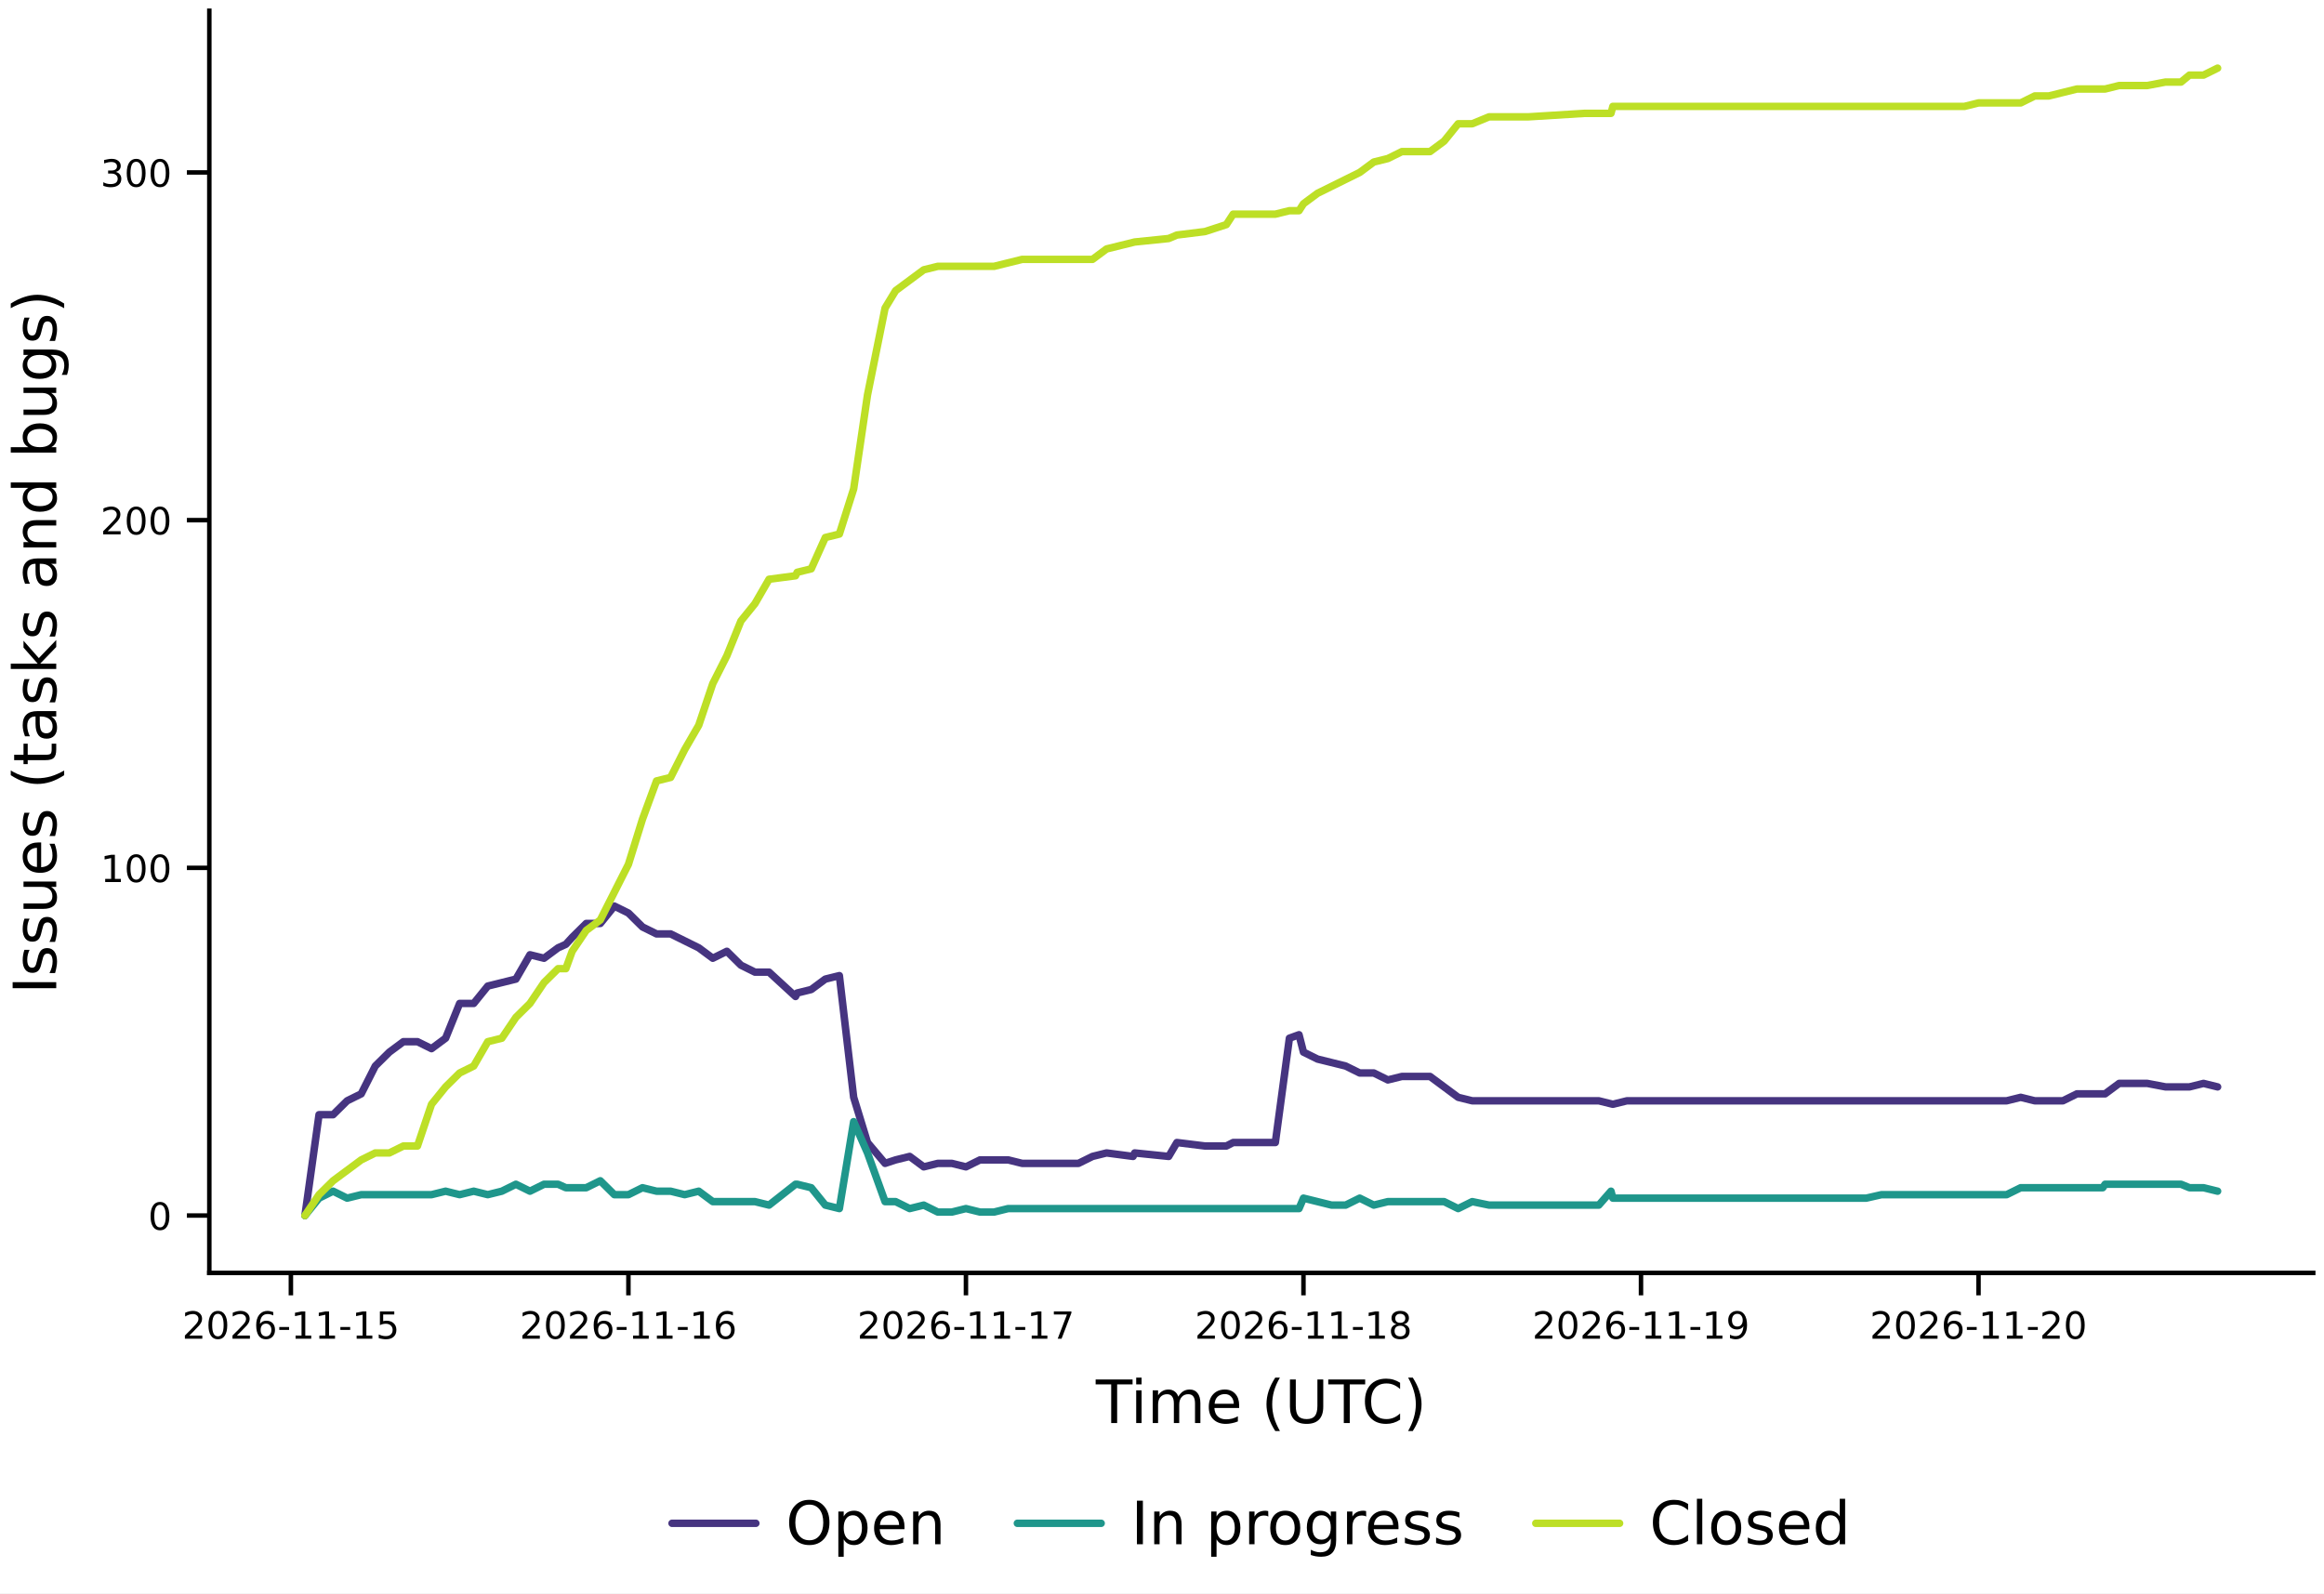
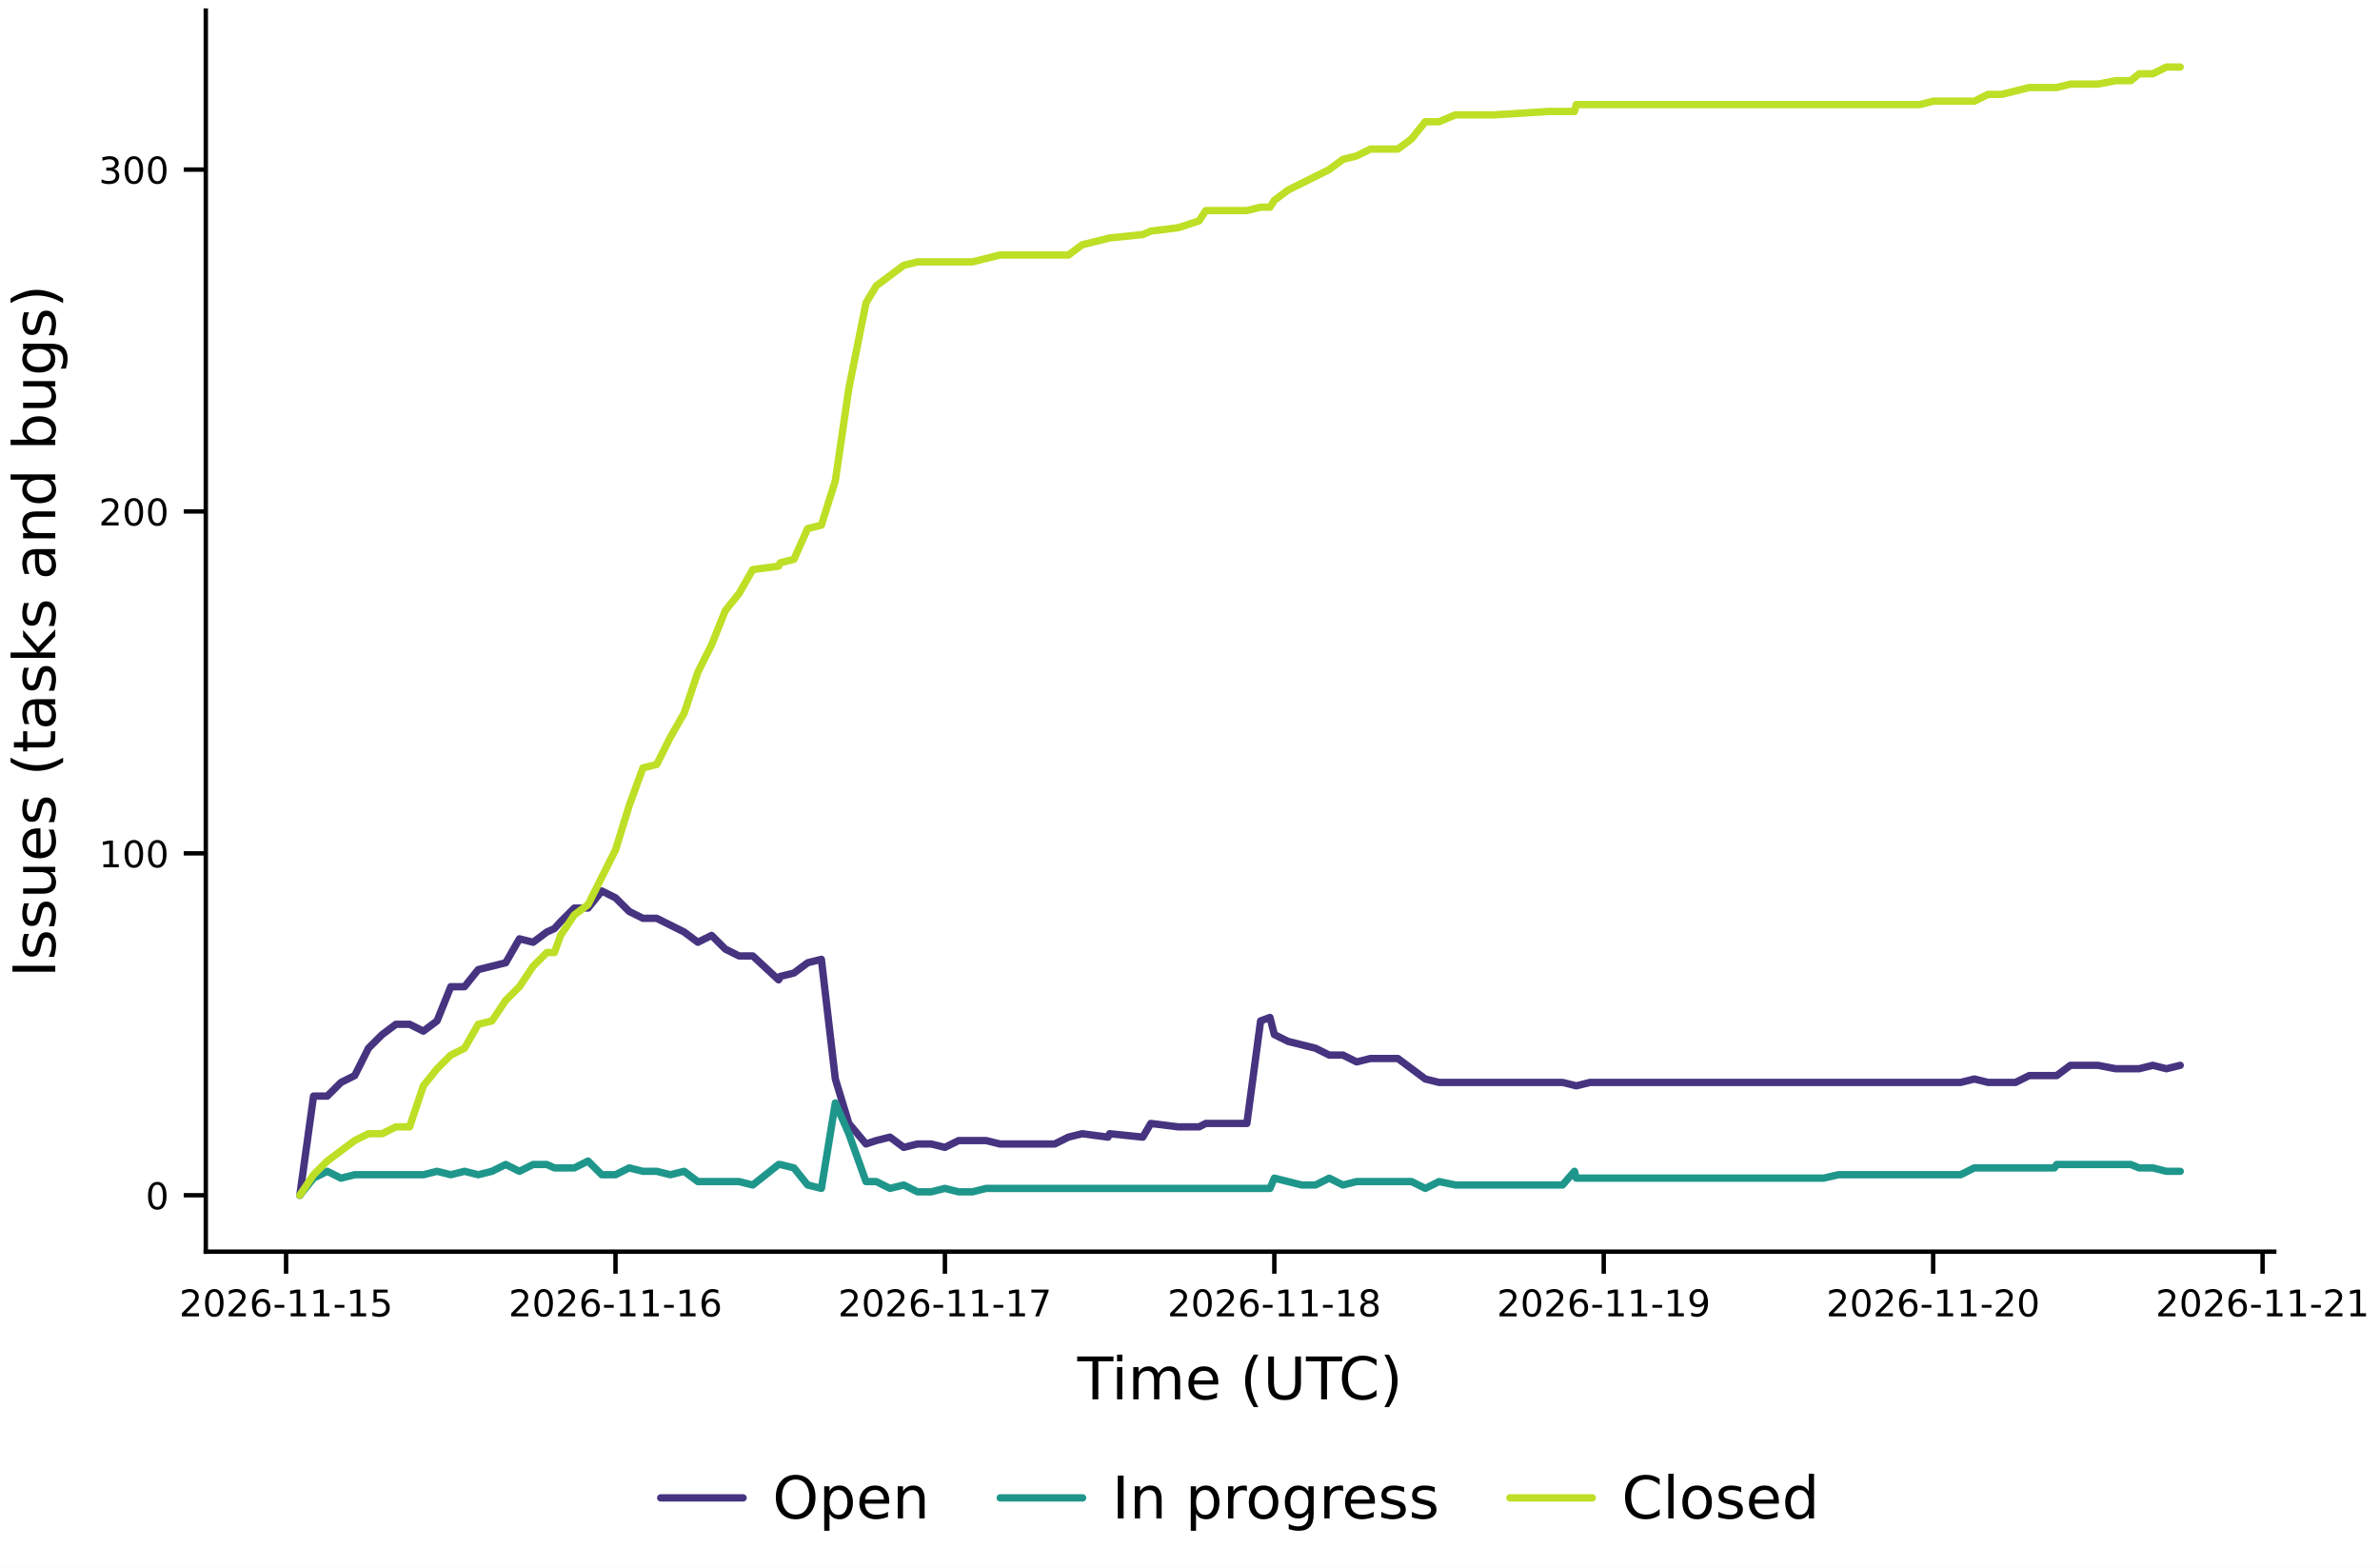
- <svg xmlns="http://www.w3.org/2000/svg" xmlns:xlink="http://www.w3.org/1999/xlink" width="310.696pt" height="213.046pt" viewBox="0 0 310.696 213.046" version="1.1">
+ <svg xmlns="http://www.w3.org/2000/svg" xmlns:xlink="http://www.w3.org/1999/xlink" width="323.638pt" height="213.046pt" viewBox="0 0 323.638 213.046" version="1.1">
  <defs>
    <style type="text/css">*{stroke-linejoin: round; stroke-linecap: butt}</style>
  </defs>
  <g id="figure_1">
    <g id="patch_1">
-       <path d="M -0 213.046  L 310.696 213.046  L 310.696 0  L -0 0  z " style="fill: #ffffff" />
+       <path d="M 0 213.046  L 323.638 213.046  L 323.638 0  L 0 0  z " style="fill: #ffffff" />
    </g>
    <g id="axes_1">
      <g id="patch_2">
        <path d="M 27.984 170.203  L 309.256 170.203  L 309.256 1.44  L 27.984 1.44  z " style="fill: #ffffff" />
      </g>
      <g id="matplotlib.axis_1">
        <g id="xtick_1">
          <g id="line2d_1">
            <defs>
-               <path id="m723d22bf38" d="M 0 0  L 0 3  " style="stroke: #000000; stroke-width: 0.6" />
+               <path id="m9116c93181" d="M 0 0  L 0 3  " style="stroke: #000000; stroke-width: 0.6" />
            </defs>
            <g>
-               <use xlink:href="#m723d22bf38" x="38.889" y="170.203" style="stroke: #000000; stroke-width: 0.6" />
+               <use xlink:href="#m9116c93181" x="38.903" y="170.203" style="stroke: #000000; stroke-width: 0.6" />
            </g>
          </g>
          <g id="text_1">
-             <text style="font-size: 5px; font-family: 'DejaVu Sans', sans-serif; text-anchor: middle" x="38.889" y="179.002" transform="rotate(-0 38.88928 179.0017)">2026-11-15</text>
+             <text style="font-size: 5px; font-family: 'DejaVu Sans', sans-serif; text-anchor: middle" x="38.903" y="179.002" transform="rotate(-0 38.90301 179.0017)">2026-11-15</text>
          </g>
        </g>
        <g id="xtick_2">
          <g id="line2d_2">
            <g>
-               <use xlink:href="#m723d22bf38" x="84.013" y="170.203" style="stroke: #000000; stroke-width: 0.6" />
+               <use xlink:href="#m9116c93181" x="83.697" y="170.203" style="stroke: #000000; stroke-width: 0.6" />
            </g>
          </g>
          <g id="text_2">
-             <text style="font-size: 5px; font-family: 'DejaVu Sans', sans-serif; text-anchor: middle" x="84.013" y="179.002" transform="rotate(-0 84.01305 179.0017)">2026-11-16</text>
+             <text style="font-size: 5px; font-family: 'DejaVu Sans', sans-serif; text-anchor: middle" x="83.697" y="179.002" transform="rotate(-0 83.6974 179.0017)">2026-11-16</text>
          </g>
        </g>
        <g id="xtick_3">
          <g id="line2d_3">
            <g>
-               <use xlink:href="#m723d22bf38" x="129.137" y="170.203" style="stroke: #000000; stroke-width: 0.6" />
+               <use xlink:href="#m9116c93181" x="128.492" y="170.203" style="stroke: #000000; stroke-width: 0.6" />
            </g>
          </g>
          <g id="text_3">
-             <text style="font-size: 5px; font-family: 'DejaVu Sans', sans-serif; text-anchor: middle" x="129.137" y="179.002" transform="rotate(-0 129.1368 179.0017)">2026-11-17</text>
+             <text style="font-size: 5px; font-family: 'DejaVu Sans', sans-serif; text-anchor: middle" x="128.492" y="179.002" transform="rotate(-0 128.4918 179.0017)">2026-11-17</text>
          </g>
        </g>
        <g id="xtick_4">
          <g id="line2d_4">
            <g>
-               <use xlink:href="#m723d22bf38" x="174.261" y="170.203" style="stroke: #000000; stroke-width: 0.6" />
+               <use xlink:href="#m9116c93181" x="173.286" y="170.203" style="stroke: #000000; stroke-width: 0.6" />
            </g>
          </g>
          <g id="text_4">
-             <text style="font-size: 5px; font-family: 'DejaVu Sans', sans-serif; text-anchor: middle" x="174.261" y="179.002" transform="rotate(-0 174.2606 179.0017)">2026-11-18</text>
+             <text style="font-size: 5px; font-family: 'DejaVu Sans', sans-serif; text-anchor: middle" x="173.286" y="179.002" transform="rotate(-0 173.2862 179.0017)">2026-11-18</text>
          </g>
        </g>
        <g id="xtick_5">
          <g id="line2d_5">
            <g>
-               <use xlink:href="#m723d22bf38" x="219.384" y="170.203" style="stroke: #000000; stroke-width: 0.6" />
+               <use xlink:href="#m9116c93181" x="218.081" y="170.203" style="stroke: #000000; stroke-width: 0.6" />
            </g>
          </g>
          <g id="text_5">
-             <text style="font-size: 5px; font-family: 'DejaVu Sans', sans-serif; text-anchor: middle" x="219.384" y="179.002" transform="rotate(-0 219.3843 179.0017)">2026-11-19</text>
+             <text style="font-size: 5px; font-family: 'DejaVu Sans', sans-serif; text-anchor: middle" x="218.081" y="179.002" transform="rotate(-0 218.0806 179.0017)">2026-11-19</text>
          </g>
        </g>
        <g id="xtick_6">
          <g id="line2d_6">
            <g>
-               <use xlink:href="#m723d22bf38" x="264.508" y="170.203" style="stroke: #000000; stroke-width: 0.6" />
+               <use xlink:href="#m9116c93181" x="262.875" y="170.203" style="stroke: #000000; stroke-width: 0.6" />
            </g>
          </g>
          <g id="text_6">
-             <text style="font-size: 5px; font-family: 'DejaVu Sans', sans-serif; text-anchor: middle" x="264.508" y="179.002" transform="rotate(-0 264.5081 179.0017)">2026-11-20</text>
+             <text style="font-size: 5px; font-family: 'DejaVu Sans', sans-serif; text-anchor: middle" x="262.875" y="179.002" transform="rotate(-0 262.875 179.0017)">2026-11-20</text>
          </g>
        </g>
-         <g id="text_7">
+         <g id="xtick_7">
+           <g id="line2d_7">
+             <g>
+               <use xlink:href="#m9116c93181" x="307.669" y="170.203" style="stroke: #000000; stroke-width: 0.6" />
+             </g>
+           </g>
+           <g id="text_7">
+             <text style="font-size: 5px; font-family: 'DejaVu Sans', sans-serif; text-anchor: middle" x="307.669" y="179.002" transform="rotate(-0 307.6694 179.0017)">2026-11-21</text>
+           </g>
+         </g>
+         <g id="text_8">
          <text style="font-size: 8px; font-family: 'DejaVu Sans', sans-serif; text-anchor: middle" x="168.62" y="190.282" transform="rotate(-0 168.6201 190.2816)">Time (UTC)</text>
        </g>
      </g>
      <g id="matplotlib.axis_2">
        <g id="ytick_1">
-           <g id="line2d_7">
+           <g id="line2d_8">
            <defs>
-               <path id="m7db7d69d97" d="M 0 0  L -3 0  " style="stroke: #000000; stroke-width: 0.6" />
+               <path id="m131a1d83ce" d="M 0 0  L -3 0  " style="stroke: #000000; stroke-width: 0.6" />
            </defs>
            <g>
-               <use xlink:href="#m7db7d69d97" x="27.984" y="162.532" style="stroke: #000000; stroke-width: 0.6" />
+               <use xlink:href="#m131a1d83ce" x="27.984" y="162.532" style="stroke: #000000; stroke-width: 0.6" />
            </g>
          </g>
-           <g id="text_8">
+           <g id="text_9">
            <text style="font-size: 5px; font-family: 'DejaVu Sans', sans-serif; text-anchor: end" x="22.984" y="164.431" transform="rotate(-0 22.98438 164.4312)">0</text>
          </g>
        </g>
        <g id="ytick_2">
-           <g id="line2d_8">
+           <g id="line2d_9">
            <g>
-               <use xlink:href="#m7db7d69d97" x="27.984" y="116.041" style="stroke: #000000; stroke-width: 0.6" />
+               <use xlink:href="#m131a1d83ce" x="27.984" y="116.041" style="stroke: #000000; stroke-width: 0.6" />
            </g>
          </g>
-           <g id="text_9">
+           <g id="text_10">
            <text style="font-size: 5px; font-family: 'DejaVu Sans', sans-serif; text-anchor: end" x="22.984" y="117.94" transform="rotate(-0 22.98438 117.9401)">100</text>
          </g>
        </g>
        <g id="ytick_3">
-           <g id="line2d_9">
+           <g id="line2d_10">
            <g>
-               <use xlink:href="#m7db7d69d97" x="27.984" y="69.55" style="stroke: #000000; stroke-width: 0.6" />
+               <use xlink:href="#m131a1d83ce" x="27.984" y="69.55" style="stroke: #000000; stroke-width: 0.6" />
            </g>
          </g>
-           <g id="text_10">
+           <g id="text_11">
            <text style="font-size: 5px; font-family: 'DejaVu Sans', sans-serif; text-anchor: end" x="22.984" y="71.449" transform="rotate(-0 22.98438 71.44895)">200</text>
          </g>
        </g>
        <g id="ytick_4">
-           <g id="line2d_10">
+           <g id="line2d_11">
            <g>
-               <use xlink:href="#m7db7d69d97" x="27.984" y="23.058" style="stroke: #000000; stroke-width: 0.6" />
+               <use xlink:href="#m131a1d83ce" x="27.984" y="23.058" style="stroke: #000000; stroke-width: 0.6" />
            </g>
          </g>
-           <g id="text_11">
+           <g id="text_12">
            <text style="font-size: 5px; font-family: 'DejaVu Sans', sans-serif; text-anchor: end" x="22.984" y="24.958" transform="rotate(-0 22.98438 24.9578)">300</text>
          </g>
        </g>
-         <g id="text_12">
+         <g id="text_13">
          <text style="font-size: 8px; font-family: 'DejaVu Sans', sans-serif; text-anchor: middle" x="7.519" y="85.821" transform="rotate(-90 7.51875 85.82143)">Issues (tasks and bugs)</text>
        </g>
      </g>
-       <g id="line2d_11">
-         <path d="M 40.769 162.532  L 42.65 149.049  L 44.53 149.049  L 46.41 147.19  L 48.29 146.26  L 50.17 142.541  L 52.05 140.681  L 53.931 139.286  L 55.811 139.286  L 57.691 140.216  L 59.571 138.821  L 61.451 134.172  L 63.331 134.172  L 65.211 131.848  L 68.972 130.918  L 70.852 127.663  L 72.732 128.128  L 74.612 126.734  L 75.646 126.269  L 76.492 125.339  L 78.373 123.479  L 80.253 123.479  L 82.133 121.155  L 84.013 122.085  L 85.893 123.944  L 87.773 124.874  L 89.654 124.874  L 93.414 126.734  L 95.294 128.128  L 97.174 127.199  L 99.054 129.058  L 100.934 129.988  L 102.815 129.988  L 106.356 133.242  L 106.575 132.777  L 108.455 132.313  L 110.335 130.918  L 112.215 130.453  L 114.127 146.725  L 115.976 152.769  L 118.326 155.558  L 119.736 155.093  L 121.616 154.628  L 123.496 156.023  L 125.376 155.558  L 127.257 155.558  L 129.137 156.023  L 131.017 155.093  L 134.777 155.093  L 136.657 155.558  L 144.178 155.558  L 146.058 154.628  L 147.938 154.163  L 151.479 154.628  L 151.699 154.163  L 156.242 154.628  L 157.339 152.769  L 161.099 153.234  L 163.951 153.234  L 164.86 152.769  L 170.5 152.769  L 172.38 138.821  L 173.665 138.356  L 174.261 140.681  L 176.141 141.611  L 179.901 142.541  L 181.781 143.47  L 183.661 143.47  L 185.542 144.4  L 187.422 143.935  L 191.182 143.935  L 194.942 146.725  L 196.822 147.19  L 213.744 147.19  L 215.624 147.655  L 217.504 147.19  L 268.268 147.19  L 270.149 146.725  L 272.029 147.19  L 275.789 147.19  L 277.669 146.26  L 281.43 146.26  L 283.31 144.865  L 287.07 144.865  L 289.514 145.33  L 292.71 145.33  L 294.591 144.865  L 296.471 145.33  L 296.471 145.33  " clip-path="url(#p404830c9ee)" style="fill: none; stroke: #463480; stroke-linecap: round" />
-       </g>
      <g id="line2d_12">
-         <path d="M 40.769 162.532  L 42.65 160.207  L 44.53 159.277  L 46.41 160.207  L 48.29 159.742  L 57.691 159.742  L 59.571 159.277  L 61.451 159.742  L 63.331 159.277  L 65.211 159.742  L 67.092 159.277  L 68.972 158.348  L 70.852 159.277  L 72.732 158.348  L 74.612 158.348  L 75.646 158.813  L 78.373 158.813  L 80.253 157.883  L 82.133 159.742  L 84.013 159.742  L 85.893 158.813  L 87.773 159.277  L 89.654 159.277  L 91.534 159.742  L 93.414 159.277  L 95.294 160.672  L 100.934 160.672  L 102.815 161.137  L 106.356 158.348  L 106.575 158.348  L 108.455 158.813  L 110.335 161.137  L 112.215 161.602  L 114.127 149.979  L 115.976 154.163  L 118.326 160.672  L 119.736 160.672  L 121.616 161.602  L 123.496 161.137  L 125.376 162.067  L 127.257 162.067  L 129.137 161.602  L 131.017 162.067  L 132.897 162.067  L 134.777 161.602  L 173.665 161.602  L 174.261 160.207  L 178.021 161.137  L 179.901 161.137  L 181.781 160.207  L 183.661 161.137  L 185.542 160.672  L 193.062 160.672  L 194.942 161.602  L 196.822 160.672  L 199.079 161.137  L 213.744 161.137  L 215.373 159.277  L 215.624 160.207  L 249.498 160.207  L 251.535 159.742  L 268.268 159.742  L 270.149 158.813  L 281.116 158.813  L 281.43 158.348  L 291.582 158.348  L 292.71 158.813  L 294.591 158.813  L 296.471 159.277  L 296.471 159.277  " clip-path="url(#p404830c9ee)" style="fill: none; stroke: #1f968b; stroke-linecap: round" />
+         <path d="M 40.769 162.532  L 42.636 149.049  L 44.502 149.049  L 46.369 147.19  L 48.235 146.26  L 50.102 142.541  L 51.968 140.681  L 53.834 139.286  L 55.701 139.286  L 57.567 140.216  L 59.434 138.821  L 61.3 134.172  L 63.167 134.172  L 65.033 131.848  L 68.766 130.918  L 70.632 127.663  L 72.499 128.128  L 74.365 126.734  L 75.392 126.269  L 76.232 125.339  L 78.098 123.479  L 79.965 123.479  L 81.831 121.155  L 83.697 122.085  L 85.564 123.944  L 87.43 124.874  L 89.297 124.874  L 93.03 126.734  L 94.896 128.128  L 96.762 127.199  L 98.629 129.058  L 100.495 129.988  L 102.362 129.988  L 105.877 133.242  L 106.095 132.777  L 107.961 132.313  L 109.827 130.918  L 111.694 130.453  L 113.591 146.725  L 115.427 152.769  L 117.76 155.558  L 119.16 155.093  L 121.026 154.628  L 122.892 156.023  L 124.759 155.558  L 126.625 155.558  L 128.492 156.023  L 130.358 155.093  L 134.091 155.093  L 135.958 155.558  L 143.423 155.558  L 145.29 154.628  L 147.156 154.163  L 150.671 154.628  L 150.889 154.163  L 155.4 154.628  L 156.488 152.769  L 160.221 153.234  L 163.052 153.234  L 163.954 152.769  L 169.553 152.769  L 171.42 138.821  L 172.695 138.356  L 173.286 140.681  L 175.153 141.611  L 178.885 142.541  L 180.752 143.47  L 182.618 143.47  L 184.485 144.4  L 186.351 143.935  L 190.084 143.935  L 193.817 146.725  L 195.683 147.19  L 212.481 147.19  L 214.348 147.655  L 216.214 147.19  L 266.608 147.19  L 268.474 146.725  L 270.341 147.19  L 274.074 147.19  L 275.94 146.26  L 279.673 146.26  L 281.539 144.865  L 285.272 144.865  L 287.699 145.33  L 290.871 145.33  L 292.738 144.865  L 294.604 145.33  L 296.471 144.865  L 296.471 144.865  " clip-path="url(#p02cb5a294f)" style="fill: none; stroke: #463480; stroke-linecap: round" />
      </g>
      <g id="line2d_13">
-         <path d="M 40.769 162.532  L 42.65 159.742  L 44.53 157.883  L 48.29 155.093  L 50.17 154.163  L 52.05 154.163  L 53.931 153.234  L 55.811 153.234  L 57.691 147.655  L 59.571 145.33  L 61.451 143.47  L 63.331 142.541  L 65.211 139.286  L 67.092 138.821  L 68.972 136.032  L 70.852 134.172  L 72.732 131.383  L 74.612 129.523  L 75.646 129.523  L 76.492 127.199  L 78.373 124.409  L 80.253 123.014  L 84.013 115.576  L 85.893 109.532  L 87.773 104.418  L 89.654 103.953  L 91.534 100.234  L 93.414 96.979  L 95.294 91.4  L 97.174 87.681  L 99.054 83.032  L 100.934 80.707  L 102.815 77.453  L 106.356 76.988  L 106.575 76.523  L 108.455 76.058  L 110.335 71.874  L 112.215 71.409  L 114.127 65.365  L 115.976 52.813  L 118.326 41.19  L 119.736 38.865  L 123.496 36.076  L 125.376 35.611  L 132.897 35.611  L 136.657 34.681  L 146.058 34.681  L 147.938 33.286  L 151.699 32.357  L 156.242 31.892  L 157.339 31.427  L 161.099 30.962  L 163.951 30.032  L 164.86 28.637  L 170.5 28.637  L 172.38 28.172  L 173.665 28.172  L 174.261 27.243  L 176.141 25.848  L 181.781 23.058  L 183.661 21.664  L 185.542 21.199  L 187.422 20.269  L 191.182 20.269  L 193.062 18.874  L 194.942 16.55  L 196.822 16.55  L 199.079 15.62  L 204.343 15.62  L 211.864 15.155  L 215.373 15.155  L 215.624 14.225  L 262.628 14.225  L 264.508 13.76  L 270.149 13.76  L 272.029 12.83  L 273.909 12.83  L 277.669 11.901  L 281.43 11.901  L 283.31 11.436  L 287.07 11.436  L 289.514 10.971  L 291.582 10.971  L 292.71 10.041  L 294.591 10.041  L 296.471 9.111  L 296.471 9.111  " clip-path="url(#p404830c9ee)" style="fill: none; stroke: #bddf26; stroke-linecap: round" />
+         <path d="M 40.769 162.532  L 42.636 160.207  L 44.502 159.277  L 46.369 160.207  L 48.235 159.742  L 57.567 159.742  L 59.434 159.277  L 61.3 159.742  L 63.167 159.277  L 65.033 159.742  L 66.9 159.277  L 68.766 158.348  L 70.632 159.277  L 72.499 158.348  L 74.365 158.348  L 75.392 158.813  L 78.098 158.813  L 79.965 157.883  L 81.831 159.742  L 83.697 159.742  L 85.564 158.813  L 87.43 159.277  L 89.297 159.277  L 91.163 159.742  L 93.03 159.277  L 94.896 160.672  L 100.495 160.672  L 102.362 161.137  L 105.877 158.348  L 106.095 158.348  L 107.961 158.813  L 109.827 161.137  L 111.694 161.602  L 113.591 149.979  L 115.427 154.163  L 117.76 160.672  L 119.16 160.672  L 121.026 161.602  L 122.892 161.137  L 124.759 162.067  L 126.625 162.067  L 128.492 161.602  L 130.358 162.067  L 132.225 162.067  L 134.091 161.602  L 172.695 161.602  L 173.286 160.207  L 177.019 161.137  L 178.885 161.137  L 180.752 160.207  L 182.618 161.137  L 184.485 160.672  L 191.951 160.672  L 193.817 161.602  L 195.683 160.672  L 197.923 161.137  L 212.481 161.137  L 214.099 159.277  L 214.348 160.207  L 247.975 160.207  L 249.997 159.742  L 266.608 159.742  L 268.474 158.813  L 279.362 158.813  L 279.673 158.348  L 289.752 158.348  L 290.871 158.813  L 292.738 158.813  L 294.604 159.277  L 296.471 159.277  L 296.471 159.277  " clip-path="url(#p02cb5a294f)" style="fill: none; stroke: #1f968b; stroke-linecap: round" />
+       </g>
+       <g id="line2d_14">
+         <path d="M 40.769 162.532  L 42.636 159.742  L 44.502 157.883  L 48.235 155.093  L 50.102 154.163  L 51.968 154.163  L 53.834 153.234  L 55.701 153.234  L 57.567 147.655  L 59.434 145.33  L 61.3 143.47  L 63.167 142.541  L 65.033 139.286  L 66.9 138.821  L 68.766 136.032  L 70.632 134.172  L 72.499 131.383  L 74.365 129.523  L 75.392 129.523  L 76.232 127.199  L 78.098 124.409  L 79.965 123.014  L 83.697 115.576  L 85.564 109.532  L 87.43 104.418  L 89.297 103.953  L 91.163 100.234  L 93.03 96.979  L 94.896 91.4  L 96.762 87.681  L 98.629 83.032  L 100.495 80.707  L 102.362 77.453  L 105.877 76.988  L 106.095 76.523  L 107.961 76.058  L 109.827 71.874  L 111.694 71.409  L 113.591 65.365  L 115.427 52.813  L 117.76 41.19  L 119.16 38.865  L 122.892 36.076  L 124.759 35.611  L 132.225 35.611  L 135.958 34.681  L 145.29 34.681  L 147.156 33.286  L 150.889 32.357  L 155.4 31.892  L 156.488 31.427  L 160.221 30.962  L 163.052 30.032  L 163.954 28.637  L 169.553 28.637  L 171.42 28.172  L 172.695 28.172  L 173.286 27.243  L 175.153 25.848  L 180.752 23.058  L 182.618 21.664  L 184.485 21.199  L 186.351 20.269  L 190.084 20.269  L 191.951 18.874  L 193.817 16.55  L 195.683 16.55  L 197.923 15.62  L 203.149 15.62  L 210.615 15.155  L 214.099 15.155  L 214.348 14.225  L 261.009 14.225  L 262.875 13.76  L 268.474 13.76  L 270.341 12.83  L 272.207 12.83  L 275.94 11.901  L 279.673 11.901  L 281.539 11.436  L 285.272 11.436  L 287.699 10.971  L 289.752 10.971  L 290.871 10.041  L 292.738 10.041  L 294.604 9.111  L 296.471 9.111  L 296.471 9.111  " clip-path="url(#p02cb5a294f)" style="fill: none; stroke: #bddf26; stroke-linecap: round" />
      </g>
      <g id="patch_3">
        <path d="M 27.984 170.203  L 27.984 1.44  " style="fill: none; stroke: #000000; stroke-width: 0.6; stroke-linejoin: miter; stroke-linecap: square" />
      </g>
      <g id="patch_4">
        <path d="M 27.984 170.203  L 309.256 170.203  " style="fill: none; stroke: #000000; stroke-width: 0.6; stroke-linejoin: miter; stroke-linecap: square" />
      </g>
      <g id="legend_1">
-         <g id="line2d_14">
+         <g id="line2d_15">
          <path d="M 89.846 203.684  L 95.446 203.684  L 101.046 203.684  " style="fill: none; stroke: #463480; stroke-linecap: round" />
        </g>
-         <g id="text_13">
+         <g id="text_14">
          <text style="font-size: 8px; font-family: 'DejaVu Sans', sans-serif; text-anchor: start" x="105.046" y="206.484" transform="rotate(-0 105.0457 206.4837)">Open</text>
        </g>
-         <g id="line2d_15">
+         <g id="line2d_16">
          <path d="M 136.014 203.684  L 141.614 203.684  L 147.214 203.684  " style="fill: none; stroke: #1f968b; stroke-linecap: round" />
        </g>
-         <g id="text_14">
+         <g id="text_15">
          <text style="font-size: 8px; font-family: 'DejaVu Sans', sans-serif; text-anchor: start" x="151.214" y="206.484" transform="rotate(-0 151.2145 206.4837)">In progress</text>
        </g>
-         <g id="line2d_16">
+         <g id="line2d_17">
          <path d="M 205.322 203.684  L 210.922 203.684  L 216.522 203.684  " style="fill: none; stroke: #bddf26; stroke-linecap: round" />
        </g>
-         <g id="text_15">
+         <g id="text_16">
          <text style="font-size: 8px; font-family: 'DejaVu Sans', sans-serif; text-anchor: start" x="220.522" y="206.484" transform="rotate(-0 220.522 206.4837)">Closed</text>
        </g>
      </g>
    </g>
  </g>
  <defs>
-     <clipPath id="p404830c9ee">
+     <clipPath id="p02cb5a294f">
      <rect x="27.984" y="1.44" width="281.271" height="168.763" />
    </clipPath>
  </defs>
</svg>
